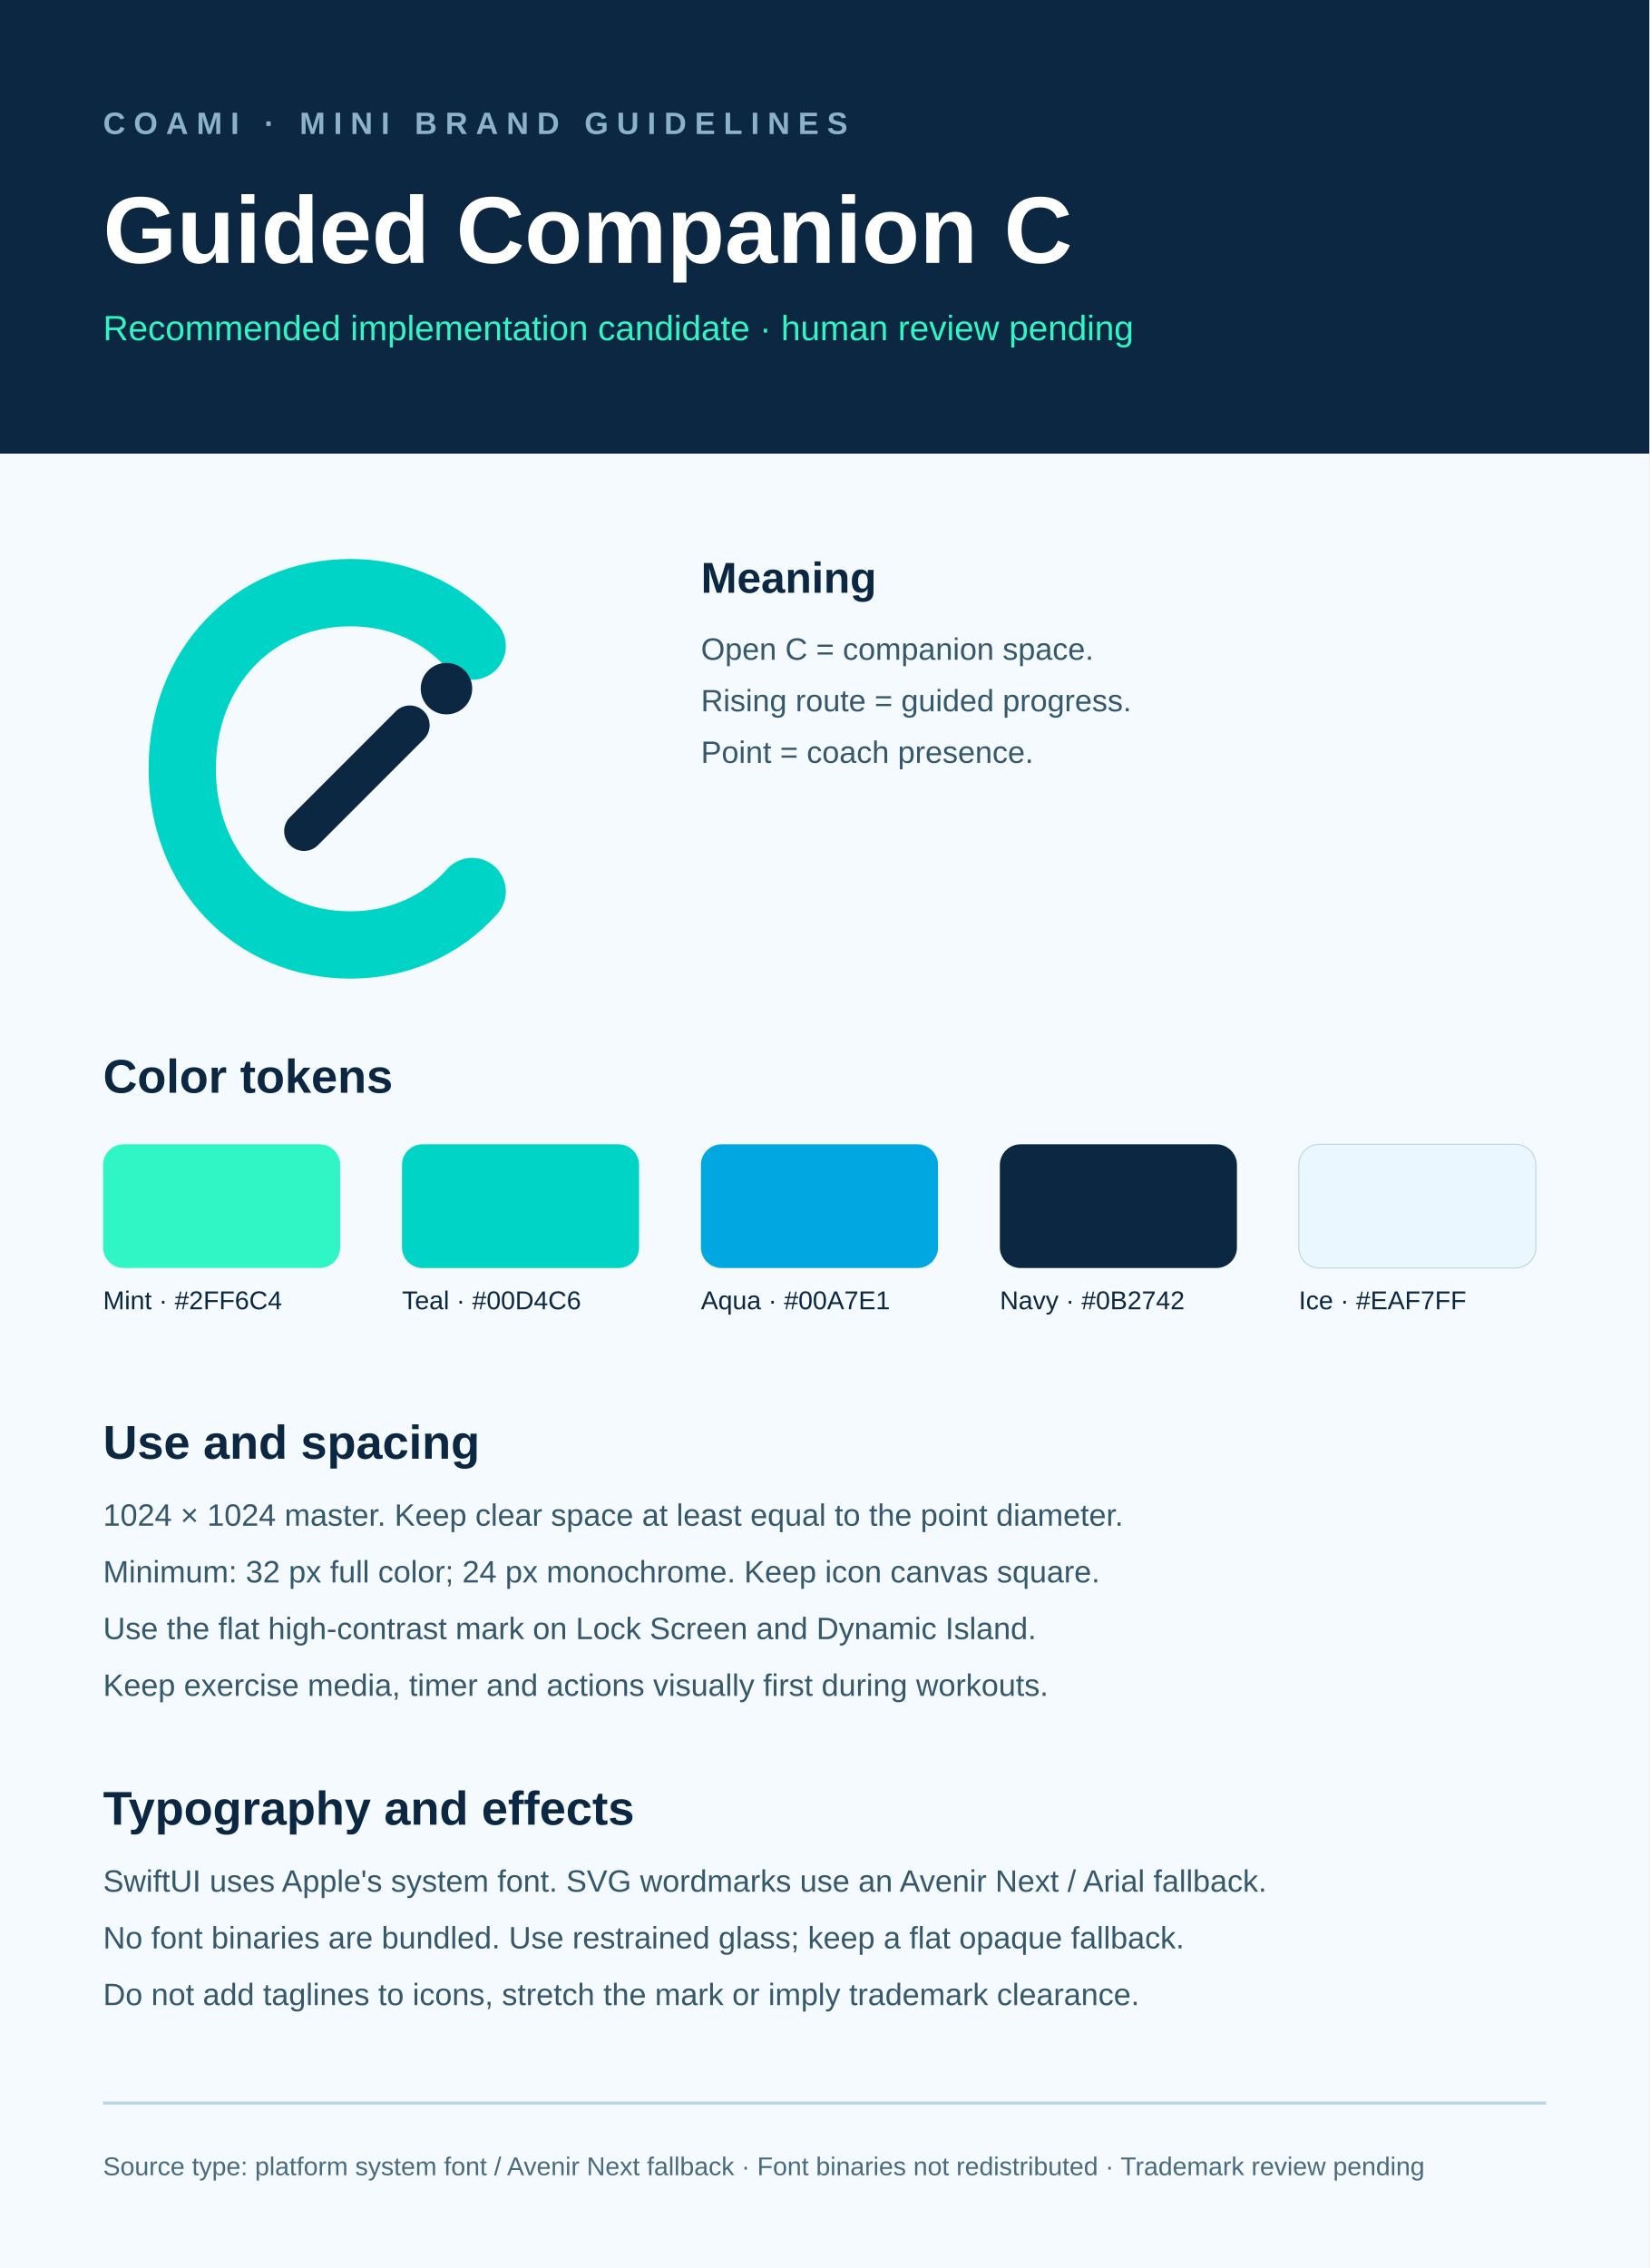
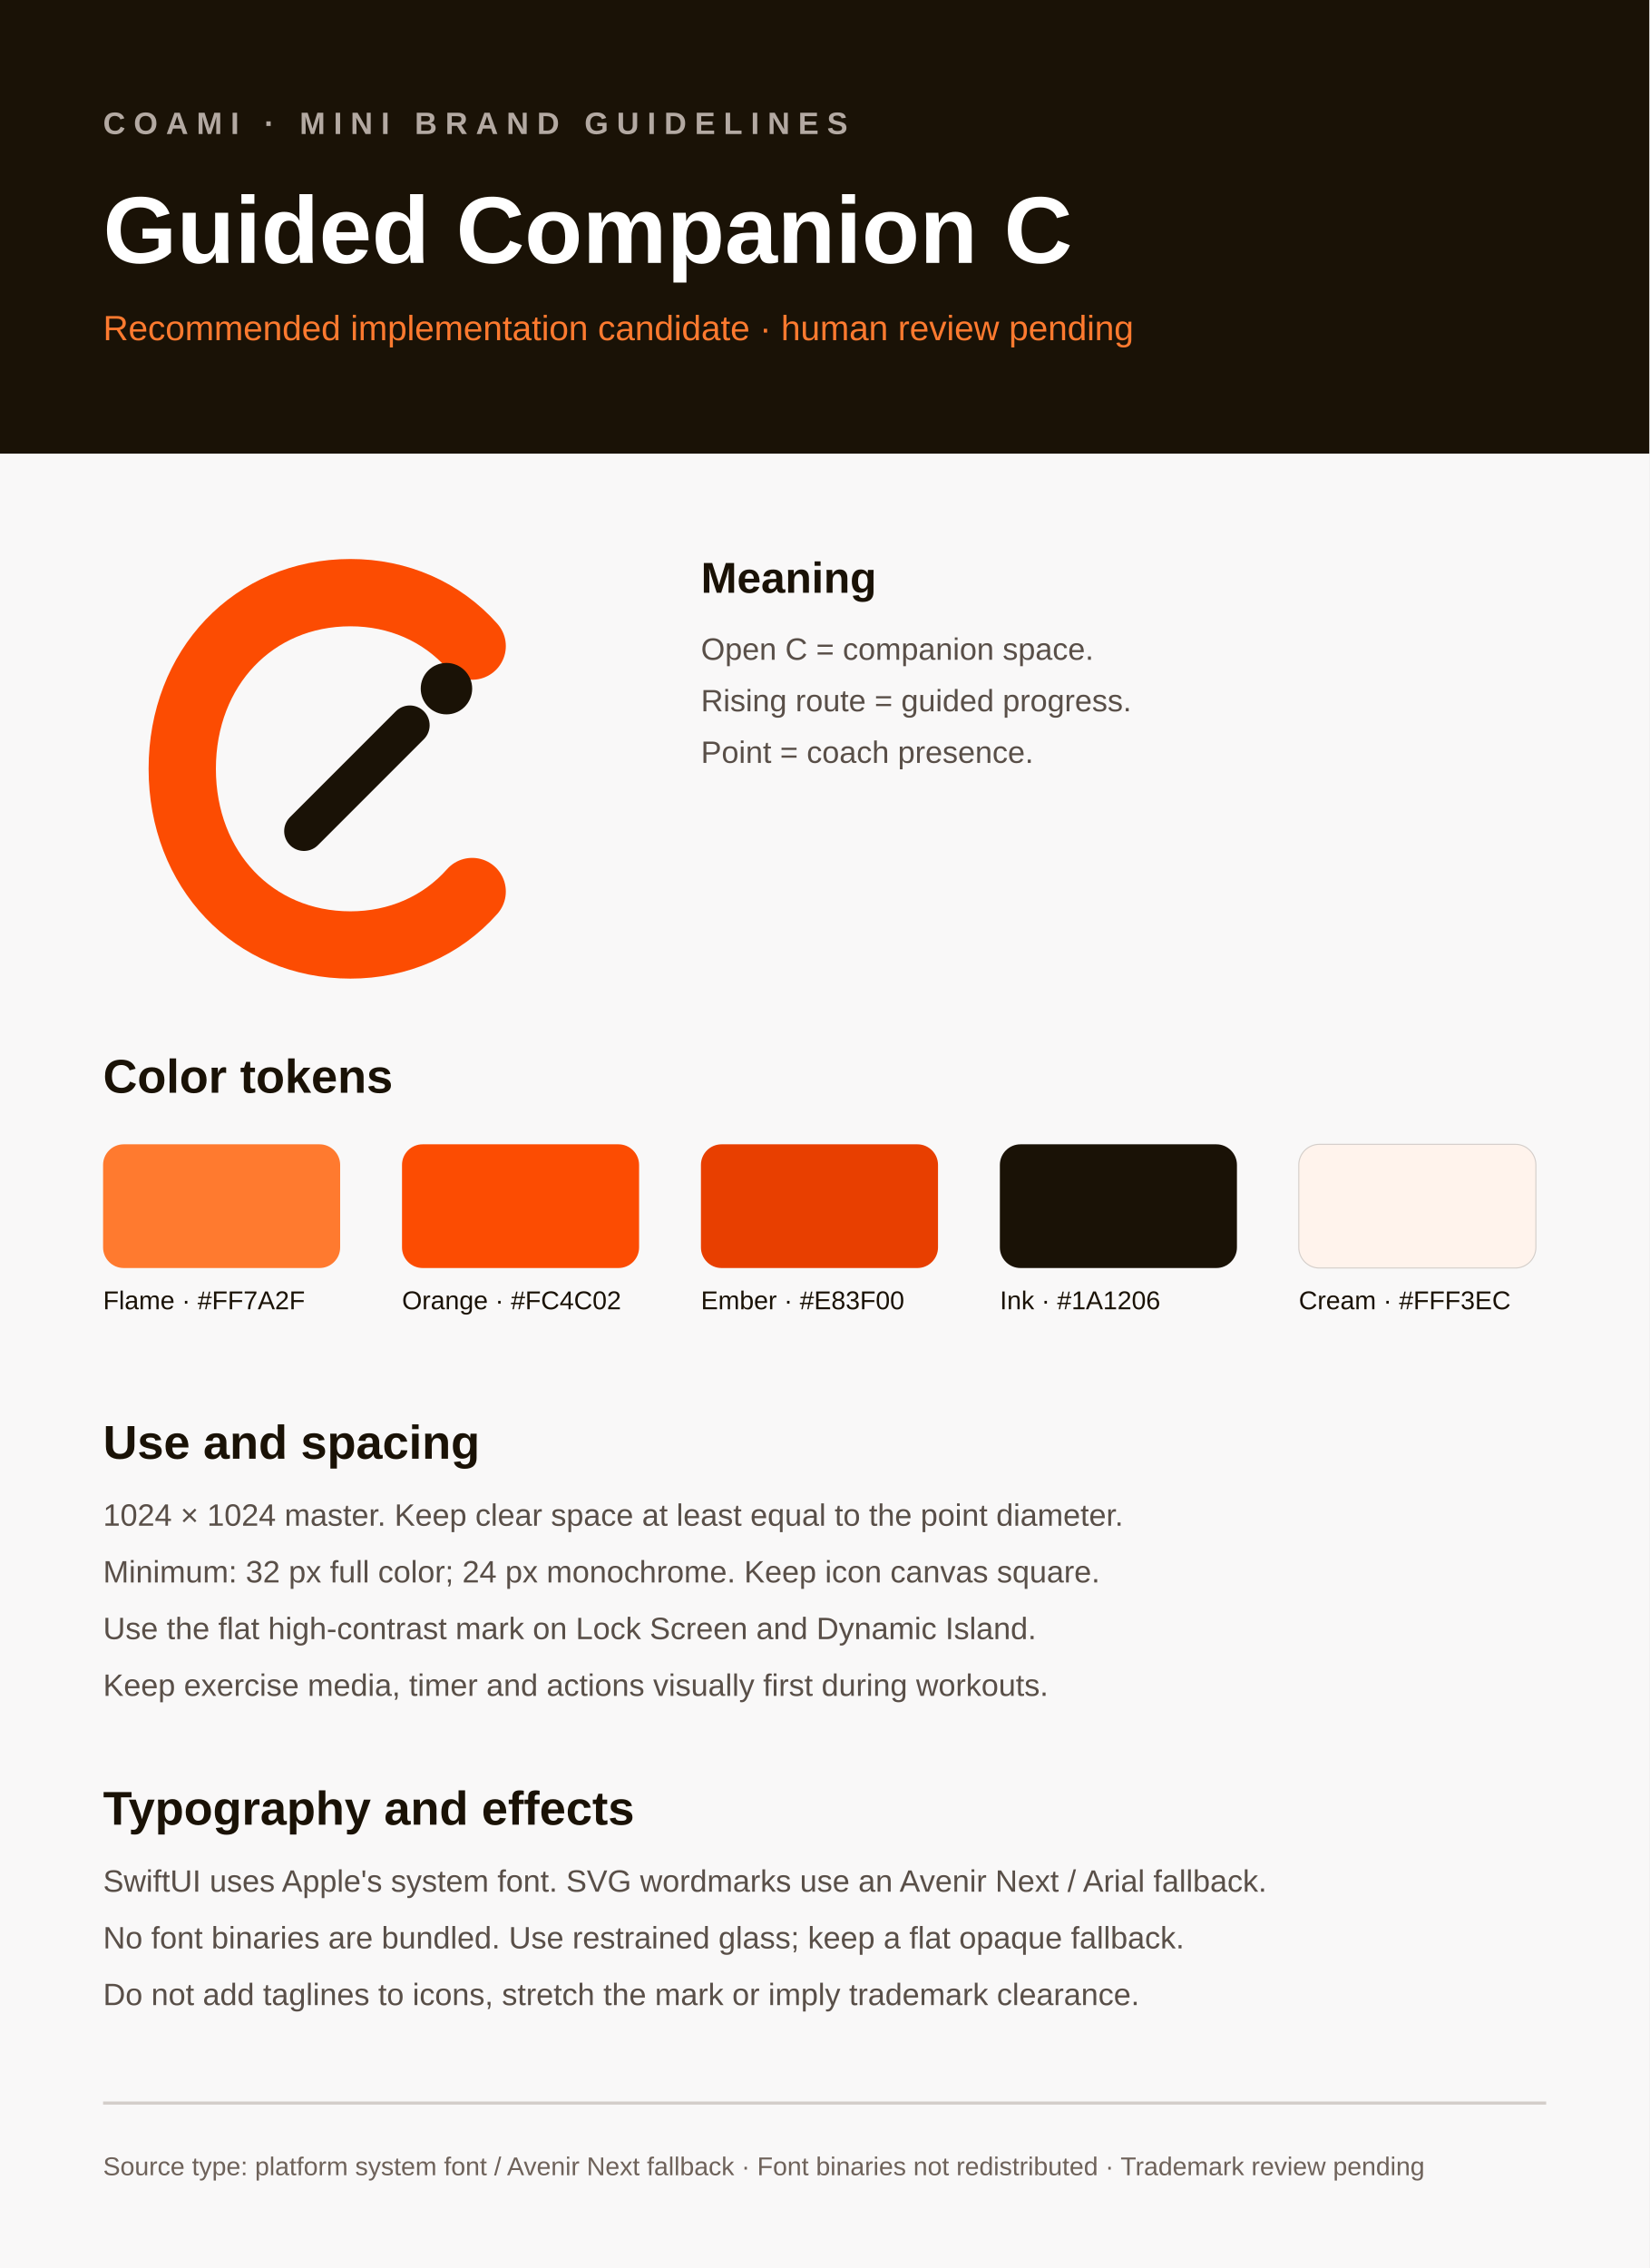
<svg xmlns="http://www.w3.org/2000/svg" viewBox="0 0 1600 2200">
-   <rect width="1600" height="2200" fill="#F4FAFD" />
-   <rect width="1600" height="440" fill="#0B2742" />
-   <text x="100" y="130" fill="#8CB2C8" font-family="Arial" font-size="30" font-weight="700" letter-spacing="8">COAMI · MINI BRAND GUIDELINES</text>
+   <rect width="1600" height="2200" fill="#F9F8F8" />
+   <rect width="1600" height="440" fill="#1A1206" />
+   <text x="100" y="130" fill="#B3A9A2" font-family="Arial" font-size="30" font-weight="700" letter-spacing="8">COAMI · MINI BRAND GUIDELINES</text>
  <text x="100" y="255" fill="#FFFFFF" font-family="Arial" font-size="92" font-weight="700">Guided Companion C</text>
-   <text x="100" y="330" fill="#2FF6C4" font-family="Arial" font-size="34">Recommended implementation candidate · human review pending</text>
+   <text x="100" y="330" fill="#FF7A2F" font-family="Arial" font-size="34">Recommended implementation candidate · human review pending</text>
  <g transform="translate(100 500) scale(.48)">
-     <path d="M746 264C684 194 596 156 500 156C304 156 160 308 160 512C160 716 304 868 500 868C596 868 684 830 746 760" fill="none" stroke="#00D4C6" stroke-width="136" stroke-linecap="round" />
-     <path d="M406 638L512 532L620 424" fill="none" stroke="#0B2742" stroke-width="80" stroke-linecap="round" />
-     <circle cx="694" cy="350" r="52" fill="#0B2742" />
+     <path d="M746 264C684 194 596 156 500 156C304 156 160 308 160 512C160 716 304 868 500 868C596 868 684 830 746 760" fill="none" stroke="#FC4C02" stroke-width="136" stroke-linecap="round" />
+     <path d="M406 638L512 532L620 424" fill="none" stroke="#1A1206" stroke-width="80" stroke-linecap="round" />
+     <circle cx="694" cy="350" r="52" fill="#1A1206" />
  </g>
-   <text x="680" y="575" fill="#0B2742" font-family="Arial" font-size="42" font-weight="700">Meaning</text>
-   <text x="680" y="640" fill="#35586C" font-family="Arial" font-size="30">Open C = companion space.</text>
-   <text x="680" y="690" fill="#35586C" font-family="Arial" font-size="30">Rising route = guided progress.</text>
-   <text x="680" y="740" fill="#35586C" font-family="Arial" font-size="30">Point = coach presence.</text>
-   <text x="100" y="1060" fill="#0B2742" font-family="Arial" font-size="46" font-weight="700">Color tokens</text>
-   <g font-family="Arial" font-size="25" fill="#0B2742">
-     <rect x="100" y="1110" width="230" height="120" rx="20" fill="#2FF6C4" />
-     <text x="100" y="1270">Mint · #2FF6C4</text>
-     <rect x="390" y="1110" width="230" height="120" rx="20" fill="#00D4C6" />
-     <text x="390" y="1270">Teal · #00D4C6</text>
-     <rect x="680" y="1110" width="230" height="120" rx="20" fill="#00A7E1" />
-     <text x="680" y="1270">Aqua · #00A7E1</text>
-     <rect x="970" y="1110" width="230" height="120" rx="20" fill="#0B2742" />
-     <text x="970" y="1270">Navy · #0B2742</text>
-     <rect x="1260" y="1110" width="230" height="120" rx="20" fill="#EAF7FF" stroke="#BDD3DF" />
-     <text x="1260" y="1270">Ice · #EAF7FF</text>
+   <text x="680" y="575" fill="#1A1206" font-family="Arial" font-size="42" font-weight="700">Meaning</text>
+   <text x="680" y="640" fill="#594F48" font-family="Arial" font-size="30">Open C = companion space.</text>
+   <text x="680" y="690" fill="#594F48" font-family="Arial" font-size="30">Rising route = guided progress.</text>
+   <text x="680" y="740" fill="#594F48" font-family="Arial" font-size="30">Point = coach presence.</text>
+   <text x="100" y="1060" fill="#1A1206" font-family="Arial" font-size="46" font-weight="700">Color tokens</text>
+   <g font-family="Arial" font-size="25" fill="#1A1206">
+     <rect x="100" y="1110" width="230" height="120" rx="20" fill="#FF7A2F" />
+     <text x="100" y="1270">Flame · #FF7A2F</text>
+     <rect x="390" y="1110" width="230" height="120" rx="20" fill="#FC4C02" />
+     <text x="390" y="1270">Orange · #FC4C02</text>
+     <rect x="680" y="1110" width="230" height="120" rx="20" fill="#E83F00" />
+     <text x="680" y="1270">Ember · #E83F00</text>
+     <rect x="970" y="1110" width="230" height="120" rx="20" fill="#1A1206" />
+     <text x="970" y="1270">Ink · #1A1206</text>
+     <rect x="1260" y="1110" width="230" height="120" rx="20" fill="#FFF3EC" stroke="#D3CDC9" />
+     <text x="1260" y="1270">Cream · #FFF3EC</text>
  </g>
-   <text x="100" y="1415" fill="#0B2742" font-family="Arial" font-size="46" font-weight="700">Use and spacing</text>
-   <text x="100" y="1480" fill="#35586C" font-family="Arial" font-size="30">1024 × 1024 master. Keep clear space at least equal to the point diameter.</text>
-   <text x="100" y="1535" fill="#35586C" font-family="Arial" font-size="30">Minimum: 32 px full color; 24 px monochrome. Keep icon canvas square.</text>
-   <text x="100" y="1590" fill="#35586C" font-family="Arial" font-size="30">Use the flat high-contrast mark on Lock Screen and Dynamic Island.</text>
-   <text x="100" y="1645" fill="#35586C" font-family="Arial" font-size="30">Keep exercise media, timer and actions visually first during workouts.</text>
-   <text x="100" y="1770" fill="#0B2742" font-family="Arial" font-size="46" font-weight="700">Typography and effects</text>
-   <text x="100" y="1835" fill="#35586C" font-family="Arial" font-size="30">SwiftUI uses Apple's system font. SVG wordmarks use an Avenir Next / Arial fallback.</text>
-   <text x="100" y="1890" fill="#35586C" font-family="Arial" font-size="30">No font binaries are bundled. Use restrained glass; keep a flat opaque fallback.</text>
-   <text x="100" y="1945" fill="#35586C" font-family="Arial" font-size="30">Do not add taglines to icons, stretch the mark or imply trademark clearance.</text>
-   <line x1="100" y1="2040" x2="1500" y2="2040" stroke="#B8D6E4" stroke-width="3" />
-   <text x="100" y="2110" fill="#496B7F" font-family="Arial" font-size="25">Source type: platform system font / Avenir Next fallback · Font binaries not redistributed · Trademark review pending</text>
+   <text x="100" y="1415" fill="#1A1206" font-family="Arial" font-size="46" font-weight="700">Use and spacing</text>
+   <text x="100" y="1480" fill="#594F48" font-family="Arial" font-size="30">1024 × 1024 master. Keep clear space at least equal to the point diameter.</text>
+   <text x="100" y="1535" fill="#594F48" font-family="Arial" font-size="30">Minimum: 32 px full color; 24 px monochrome. Keep icon canvas square.</text>
+   <text x="100" y="1590" fill="#594F48" font-family="Arial" font-size="30">Use the flat high-contrast mark on Lock Screen and Dynamic Island.</text>
+   <text x="100" y="1645" fill="#594F48" font-family="Arial" font-size="30">Keep exercise media, timer and actions visually first during workouts.</text>
+   <text x="100" y="1770" fill="#1A1206" font-family="Arial" font-size="46" font-weight="700">Typography and effects</text>
+   <text x="100" y="1835" fill="#594F48" font-family="Arial" font-size="30">SwiftUI uses Apple's system font. SVG wordmarks use an Avenir Next / Arial fallback.</text>
+   <text x="100" y="1890" fill="#594F48" font-family="Arial" font-size="30">No font binaries are bundled. Use restrained glass; keep a flat opaque fallback.</text>
+   <text x="100" y="1945" fill="#594F48" font-family="Arial" font-size="30">Do not add taglines to icons, stretch the mark or imply trademark clearance.</text>
+   <line x1="100" y1="2040" x2="1500" y2="2040" stroke="#D3CDC9" stroke-width="3" />
+   <text x="100" y="2110" fill="#6E625A" font-family="Arial" font-size="25">Source type: platform system font / Avenir Next fallback · Font binaries not redistributed · Trademark review pending</text>
</svg>
